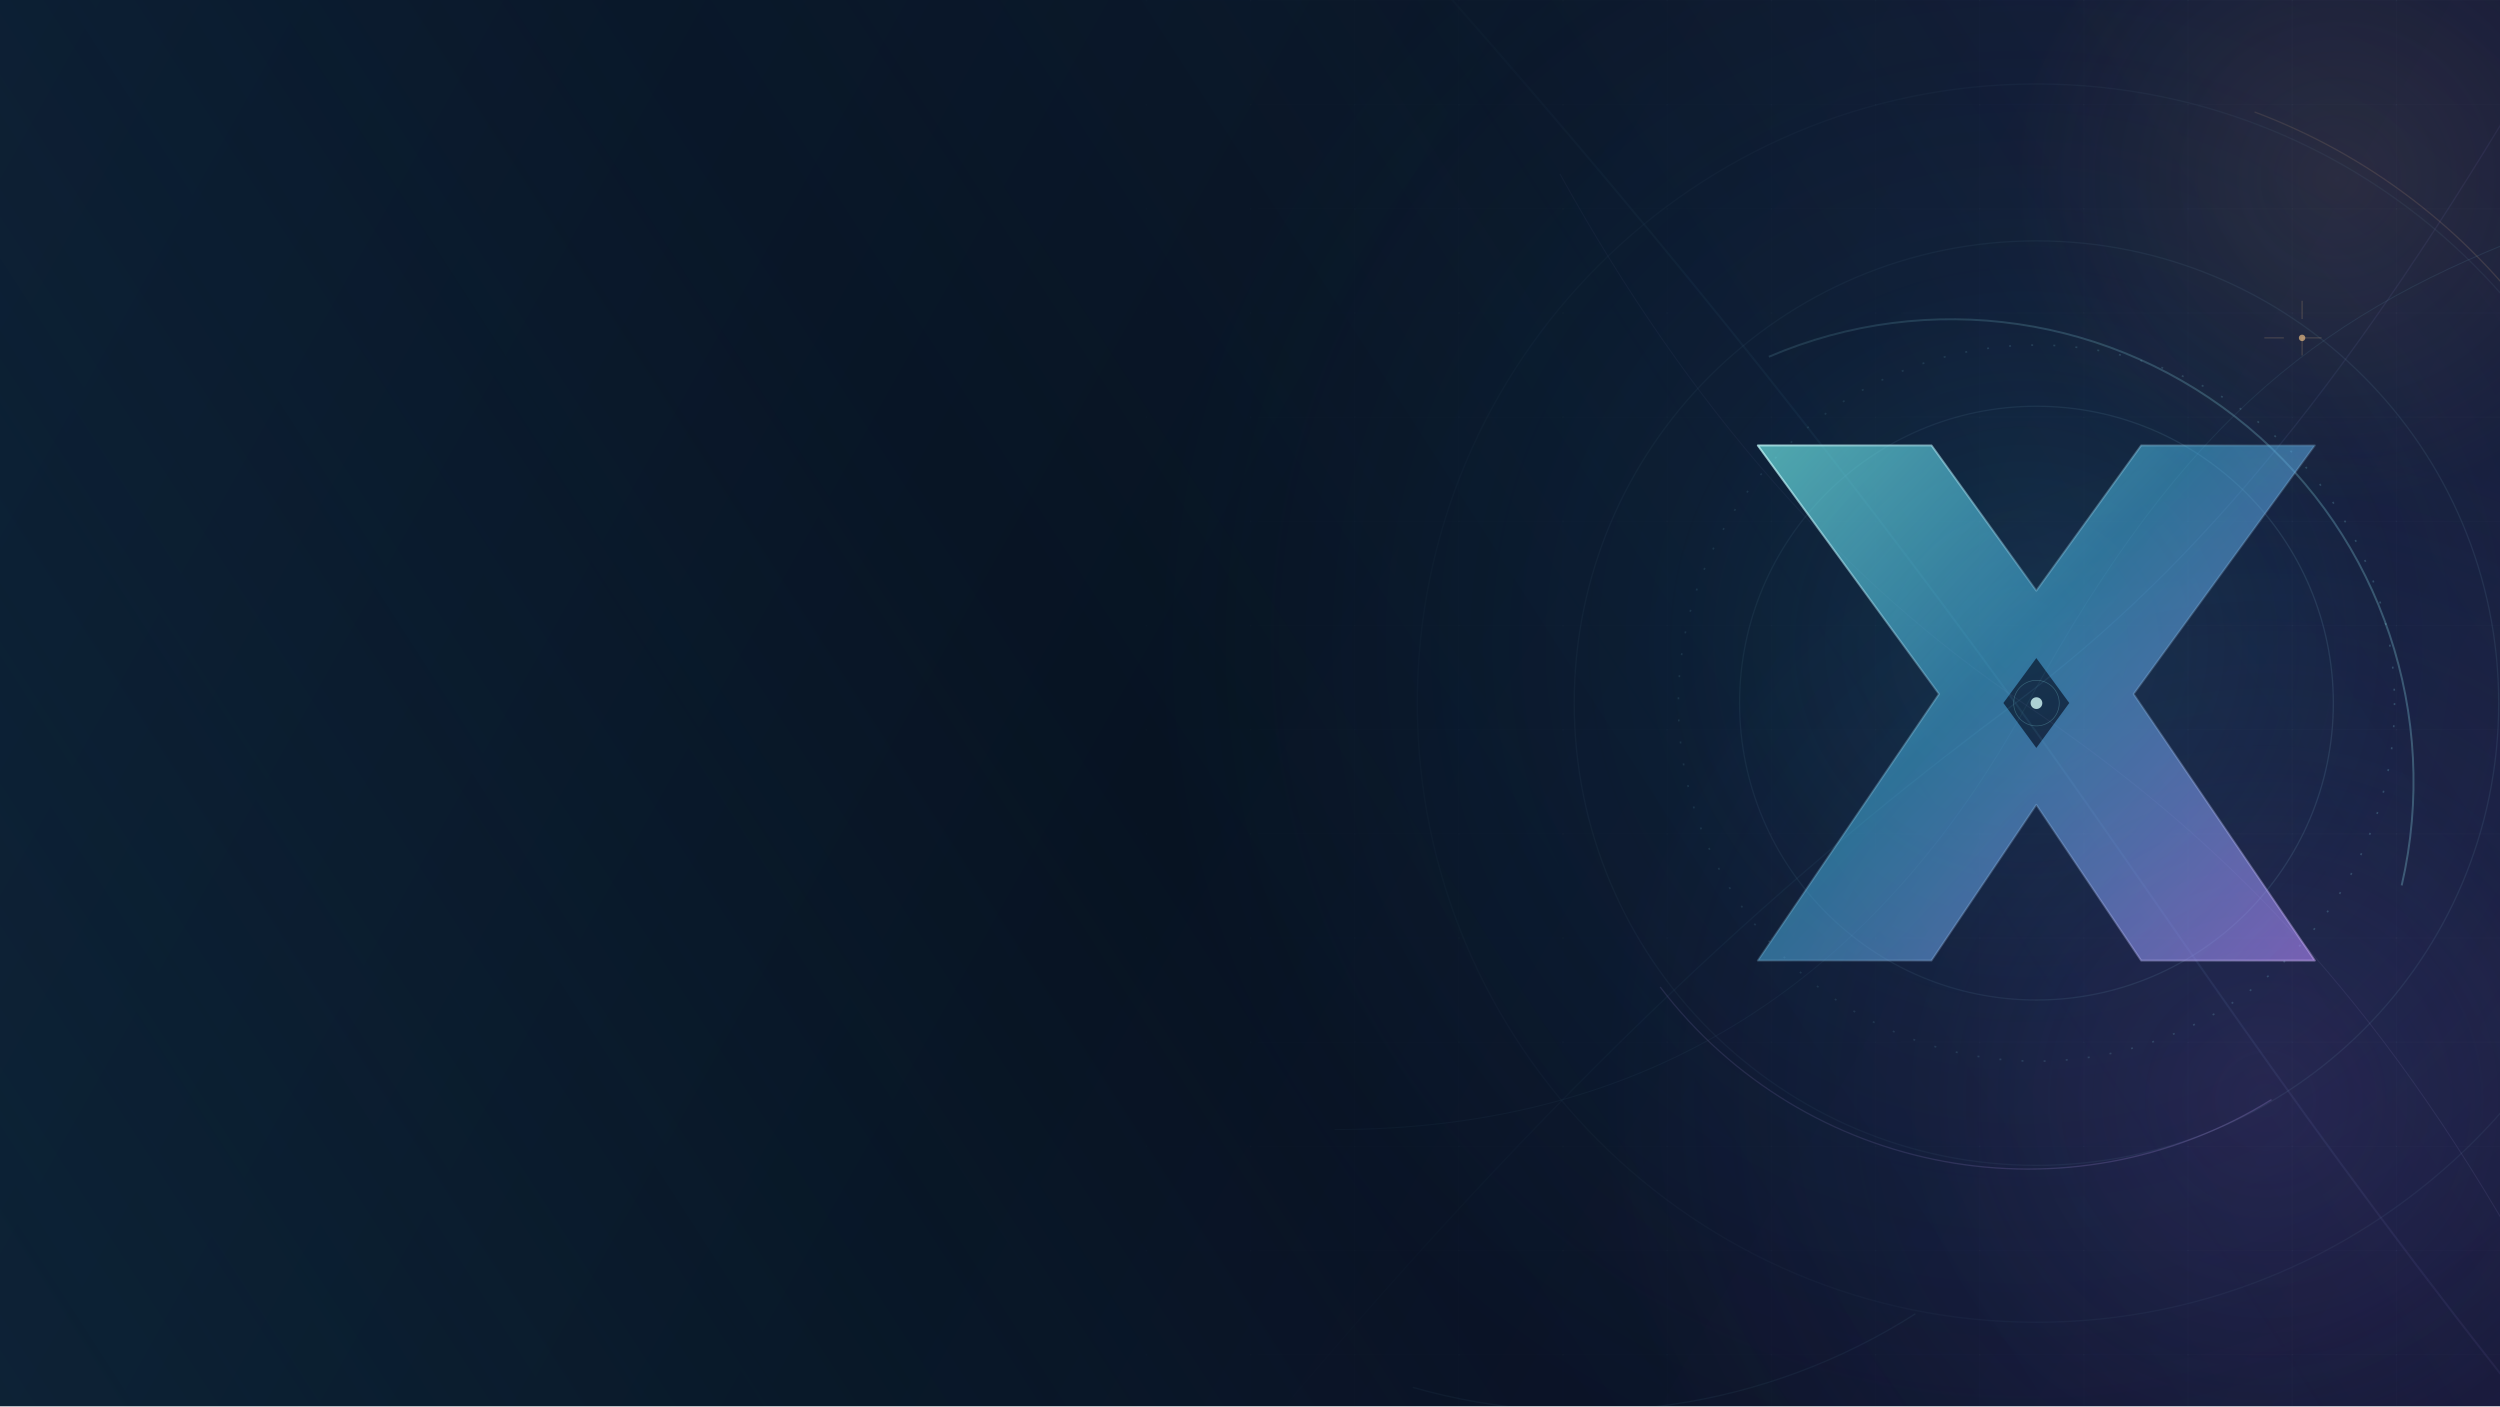
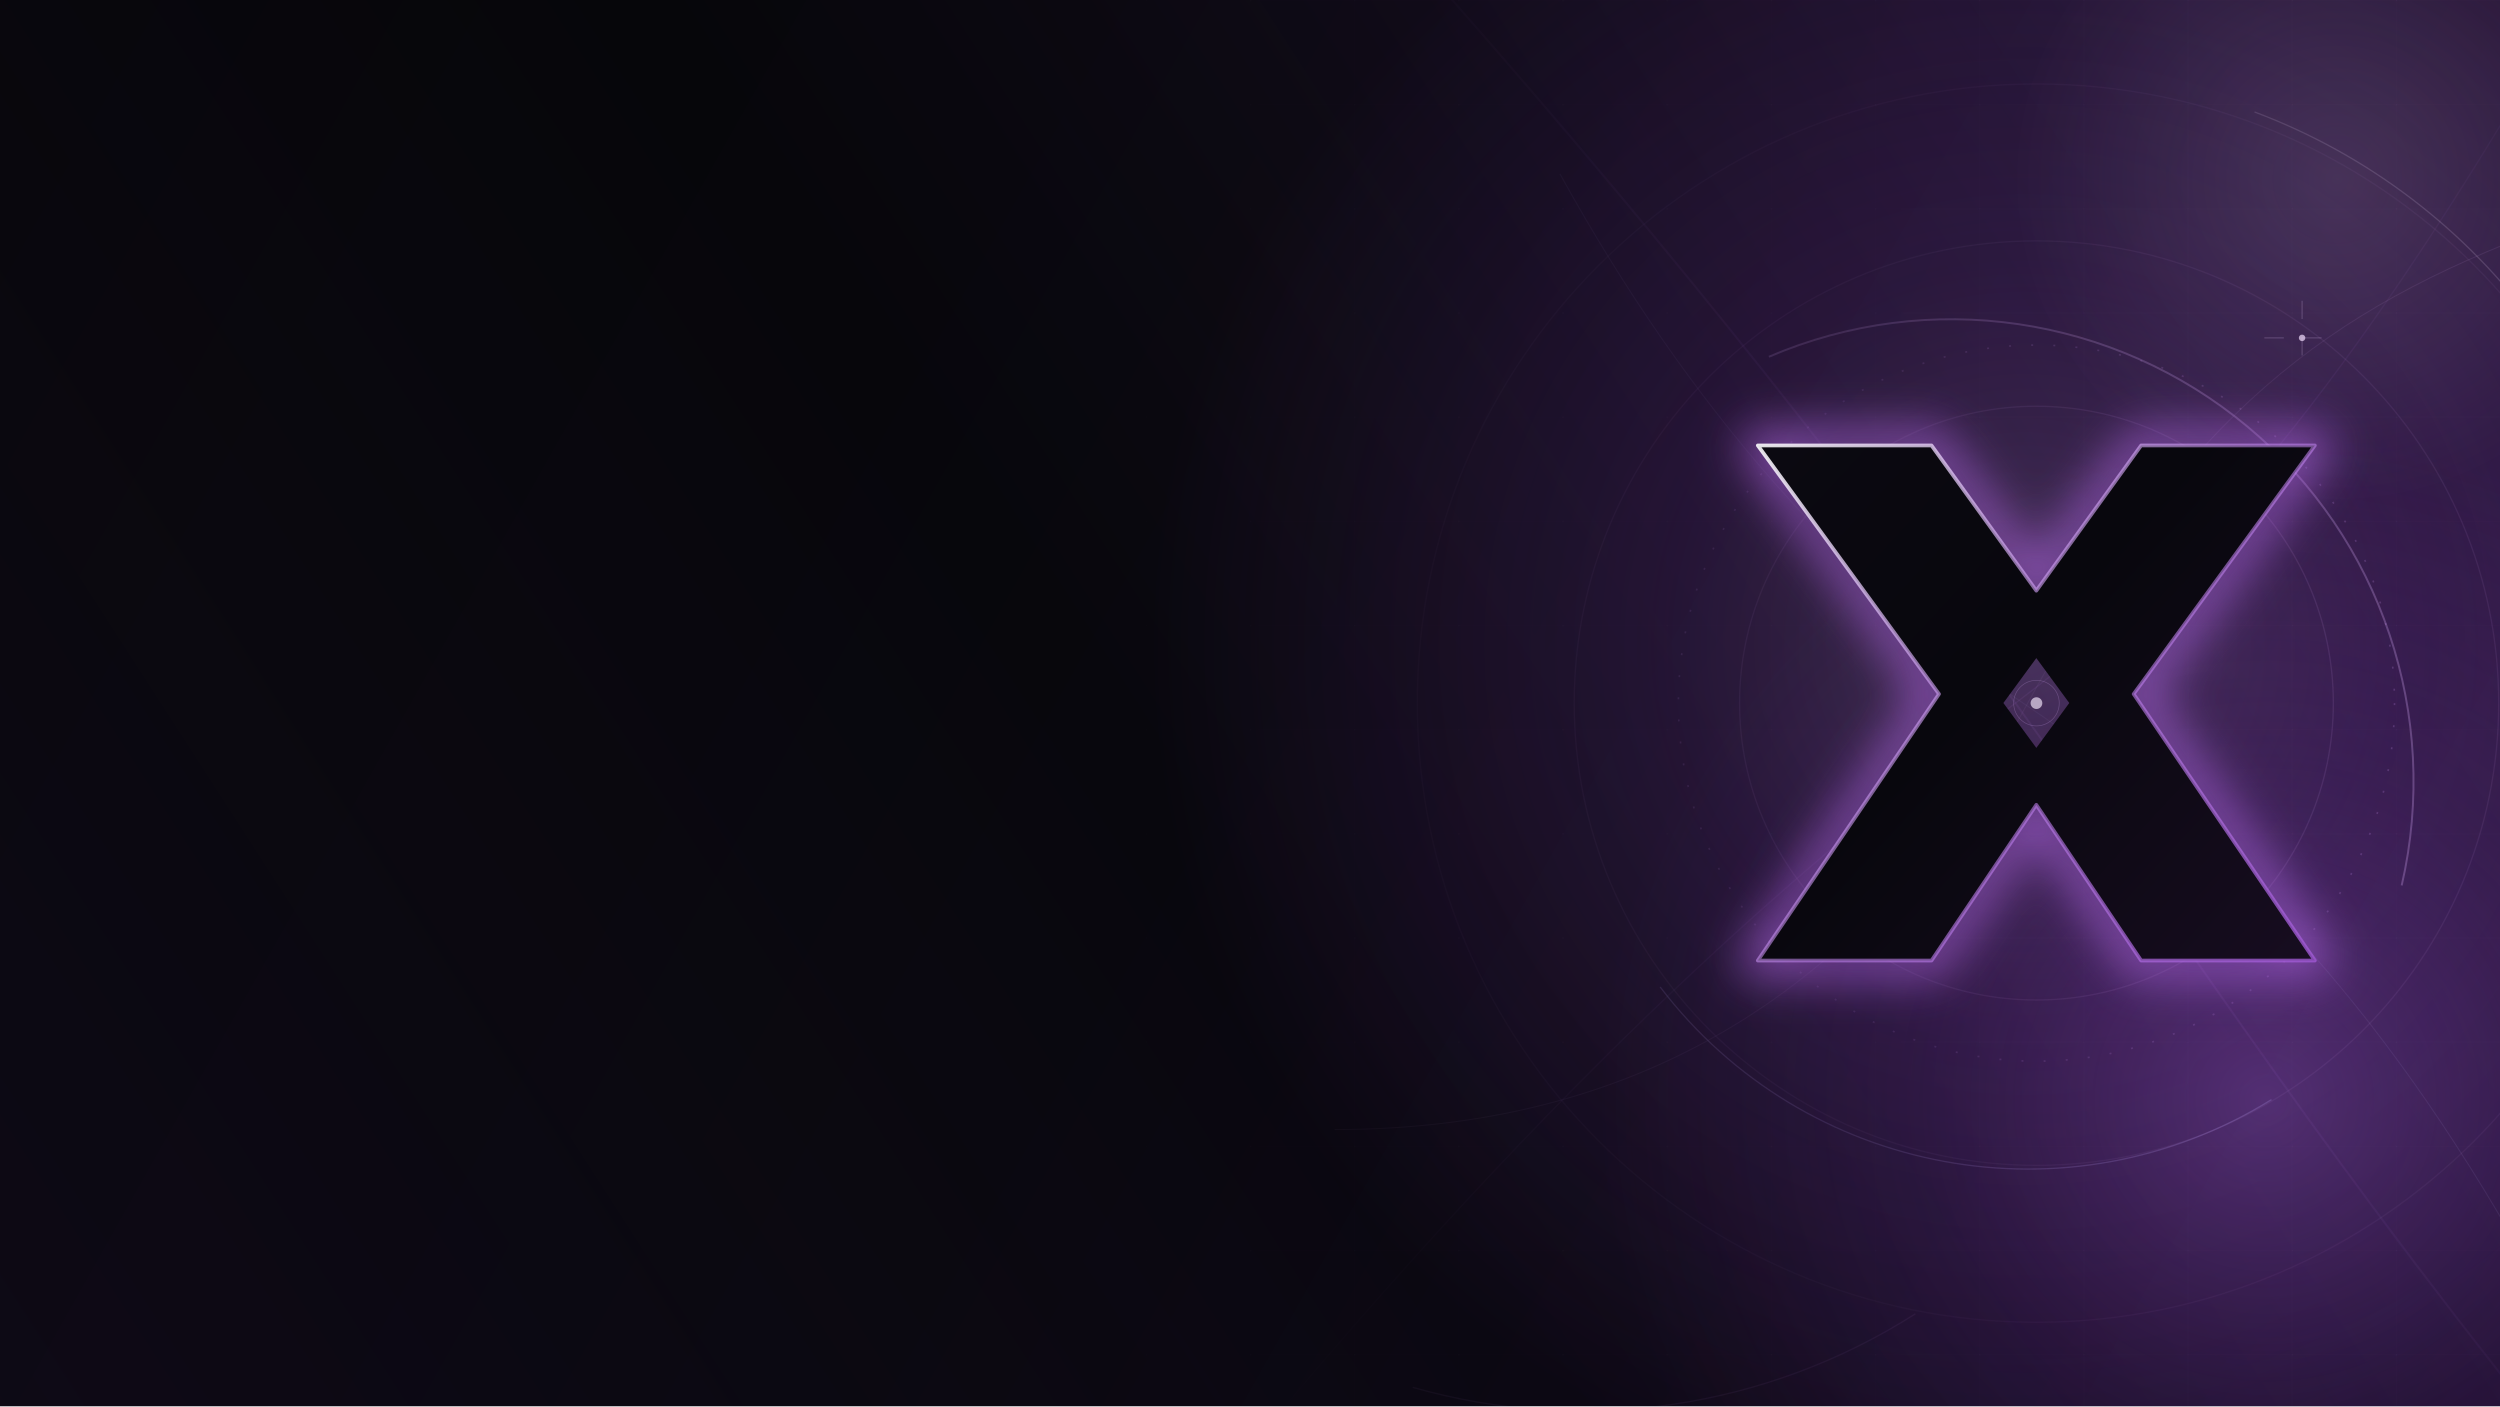
<svg xmlns="http://www.w3.org/2000/svg" width="3840" height="2160" viewBox="0 0 3840 2160" role="img" aria-labelledby="title desc">
  <defs>
    <linearGradient id="night" x1="0" y1="0" x2="3840" y2="2160" gradientUnits="userSpaceOnUse">
-       <stop stop-color="#0B1B2F" />
-       <stop offset=".49" stop-color="#071322" />
-       <stop offset="1" stop-color="#10132D" />
+       <stop stop-color="#050508" />
+       <stop offset=".49" stop-color="#08070D" />
+       <stop offset="1" stop-color="#11091B" />
    </linearGradient>
    <linearGradient id="low-sheen" x1="0" y1="2160" x2="3350" y2="0" gradientUnits="userSpaceOnUse">
-       <stop stop-color="#17415A" stop-opacity=".26" />
-       <stop offset=".5" stop-color="#17415A" stop-opacity="0" />
-       <stop offset="1" stop-color="#514789" stop-opacity=".16" />
+       <stop stop-color="#3D2257" stop-opacity=".14" />
+       <stop offset=".5" stop-color="#3D2257" stop-opacity="0" />
+       <stop offset="1" stop-color="#8E49C7" stop-opacity=".18" />
    </linearGradient>
    <radialGradient id="cyan-atmosphere" cx="3110" cy="990" r="1350" gradientUnits="userSpaceOnUse">
-       <stop stop-color="#1B8AA4" stop-opacity=".23" />
-       <stop offset=".43" stop-color="#145E8D" stop-opacity=".1" />
-       <stop offset="1" stop-color="#145E8D" stop-opacity="0" />
+       <stop stop-color="#D3A4F5" stop-opacity=".24" />
+       <stop offset=".43" stop-color="#8F4AC7" stop-opacity=".15" />
+       <stop offset="1" stop-color="#8F4AC7" stop-opacity="0" />
    </radialGradient>
    <radialGradient id="violet-atmosphere" cx="3480" cy="1690" r="1030" gradientUnits="userSpaceOnUse">
-       <stop stop-color="#7350B3" stop-opacity=".2" />
-       <stop offset=".52" stop-color="#6C50B6" stop-opacity=".07" />
-       <stop offset="1" stop-color="#6C50B6" stop-opacity="0" />
+       <stop stop-color="#B467F2" stop-opacity=".32" />
+       <stop offset=".52" stop-color="#7B3BAF" stop-opacity=".13" />
+       <stop offset="1" stop-color="#7B3BAF" stop-opacity="0" />
    </radialGradient>
    <radialGradient id="amber-atmosphere" cx="3590" cy="275" r="500" gradientUnits="userSpaceOnUse">
-       <stop stop-color="#DEA66A" stop-opacity=".1" />
-       <stop offset="1" stop-color="#DEA66A" stop-opacity="0" />
+       <stop stop-color="#F7E9FF" stop-opacity=".12" />
+       <stop offset="1" stop-color="#F7E9FF" stop-opacity="0" />
    </radialGradient>
    <linearGradient id="signal" x1="70" y1="84" x2="442" y2="428" gradientUnits="userSpaceOnUse">
-       <stop stop-color="#75F2EF" stop-opacity=".65" />
-       <stop offset=".43" stop-color="#49B8E9" stop-opacity=".51" />
-       <stop offset="1" stop-color="#AD85F5" stop-opacity=".61" />
+       <stop stop-color="#0B0911" />
+       <stop offset=".43" stop-color="#08070D" />
+       <stop offset="1" stop-color="#170D20" />
    </linearGradient>
    <linearGradient id="signal-edge" x1="70" y1="84" x2="442" y2="428" gradientUnits="userSpaceOnUse">
-       <stop stop-color="#C9FFFF" stop-opacity=".72" />
-       <stop offset=".5" stop-color="#9DD8F6" stop-opacity=".2" />
-       <stop offset="1" stop-color="#D5B5FF" stop-opacity=".45" />
+       <stop stop-color="#FFFFFF" stop-opacity=".88" />
+       <stop offset=".5" stop-color="#C388F0" stop-opacity=".55" />
+       <stop offset="1" stop-color="#A159D6" stop-opacity=".78" />
    </linearGradient>
    <linearGradient id="flight" x1="1900" y1="1050" x2="3840" y2="1050" gradientUnits="userSpaceOnUse">
-       <stop stop-color="#60B9D4" stop-opacity="0" />
-       <stop offset=".59" stop-color="#60B9D4" stop-opacity=".16" />
-       <stop offset="1" stop-color="#9A83E3" stop-opacity=".08" />
+       <stop stop-color="#BA78ED" stop-opacity="0" />
+       <stop offset=".59" stop-color="#BA78ED" stop-opacity=".14" />
+       <stop offset="1" stop-color="#BA78ED" stop-opacity=".04" />
    </linearGradient>
    <linearGradient id="field-fade" x1="1550" y1="0" x2="3800" y2="0" gradientUnits="userSpaceOnUse">
      <stop stop-color="black" />
      <stop offset=".57" stop-color="white" stop-opacity=".45" />
      <stop offset="1" stop-color="white" />
    </linearGradient>
    <mask id="field-mask">
      <rect width="3840" height="2160" fill="url(#field-fade)" />
    </mask>
    <pattern id="field" width="160" height="160" patternUnits="userSpaceOnUse">
-       <path d="M160 0H0V160" fill="none" stroke="#9CC6DC" stroke-width="1" opacity=".22" />
-       <circle cx="0" cy="0" r="2" fill="#A0C5D8" opacity=".34" />
+       <path d="M160 0H0V160" fill="none" stroke="#BD8DDC" stroke-width="1" opacity=".17" />
+       <circle cx="0" cy="0" r="2" fill="#D6B2EA" opacity=".25" />
    </pattern>
+     <filter id="x-glow" x="-40%" y="-40%" width="180%" height="180%">
+       <feGaussianBlur stdDeviation="15" />
+     </filter>
  </defs>
  <rect width="3840" height="2160" fill="url(#night)" />
  <rect width="3840" height="2160" fill="url(#low-sheen)" />
  <rect width="3840" height="2160" fill="url(#cyan-atmosphere)" />
  <rect width="3840" height="2160" fill="url(#violet-atmosphere)" />
  <rect width="3840" height="2160" fill="url(#amber-atmosphere)" />
  <g mask="url(#field-mask)">
    <rect x="1450" width="2390" height="2160" fill="url(#field)" opacity=".17" />
-     <g fill="none" stroke="#8AC9DE" stroke-width="2">
+     <g fill="none" stroke="#BF8DDA" stroke-width="2">
      <circle cx="3128" cy="1080" r="456" opacity=".15" />
      <circle cx="3128" cy="1080" r="710" opacity=".1" />
      <circle cx="3128" cy="1080" r="951" opacity=".07" />
    </g>
    <path d="M2160-80C2520 325 2802 676 3095 1079c218 301 441 652 806 1107" fill="none" stroke="url(#flight)" stroke-width="3" />
    <path d="M1940 2200c503-602 877-913 1157-1121C3385 864 3619 568 3890 110" fill="none" stroke="url(#flight)" stroke-width="2" />
-     <path d="M2050 1735c487 0 832-232 1064-654 247-451 462-604 795-730" fill="none" stroke="#7BD6E9" stroke-width="1.5" opacity=".1" />
+     <path d="M2050 1735c487 0 832-232 1064-654 247-451 462-604 795-730" fill="none" stroke="#D7A6F3" stroke-width="1.5" opacity=".1" />
    <path d="M2396 267c200 362 438 629 713 814 284 191 521 423 749 818" fill="none" stroke="#B6A6ED" stroke-width="1.5" opacity=".1" />
-     <circle cx="3128" cy="1080" r="550" fill="none" stroke="#89DDEB" stroke-width="2.5" stroke-dasharray="3 31" opacity=".24" />
-     <path d="M2717 548a710 710 0 0 1 972 812" fill="none" stroke="#8CDDE7" stroke-width="3" opacity=".31" />
+     <circle cx="3128" cy="1080" r="550" fill="none" stroke="#C68DEB" stroke-width="2.5" stroke-dasharray="3 31" opacity=".24" />
+     <path d="M2717 548a710 710 0 0 1 972 812" fill="none" stroke="#D5A9F4" stroke-width="3" opacity=".31" />
    <path d="M2550 1516a710 710 0 0 0 939 173" fill="none" stroke="#B497EC" stroke-width="2" opacity=".29" />
-     <path d="M3463 172a951 951 0 0 1 615 841" fill="none" stroke="#DDAE82" stroke-width="2" opacity=".16" />
-     <path d="M2170 2131a951 951 0 0 0 772-113" fill="none" stroke="#70BDD3" stroke-width="2" opacity=".14" />
+     <path d="M3463 172a951 951 0 0 1 615 841" fill="none" stroke="#F4DEFF" stroke-width="2" opacity=".16" />
+     <path d="M2170 2131a951 951 0 0 0 772-113" fill="none" stroke="#B57BD8" stroke-width="2" opacity=".14" />
  </g>
  <g transform="translate(2539 491) scale(2.3)">
+     <path fill="none" stroke="#B96AF0" stroke-width="24" stroke-linejoin="round" opacity=".58" filter="url(#x-glow)" d="M70 84h116l70 97 70-97h116L321 250l121 178H326l-70-104-70 104H70l121-178L70 84Z" />
    <path fill="url(#signal)" fill-rule="evenodd" d="M70 84h116l70 97 70-97h116L321 250l121 178H326l-70-104-70 104H70l121-178L70 84Zm186 142-22 30 22 30 22-30-22-30Z" />
-     <path fill="none" stroke="url(#signal-edge)" stroke-width="1.3" stroke-linejoin="round" d="M70 84h116l70 97 70-97h116L321 250l121 178H326l-70-104-70 104H70l121-178L70 84Z" />
+     <path fill="none" stroke="url(#signal-edge)" stroke-width="2.5" stroke-linejoin="round" d="M70 84h116l70 97 70-97h116L321 250l121 178H326l-70-104-70 104H70l121-178L70 84Z" />
  </g>
-   <circle cx="3128" cy="1080" r="9" fill="#D6FDFA" opacity=".78" />
-   <circle cx="3128" cy="1080" r="35" fill="none" stroke="#8DE5E8" opacity=".28" />
-   <circle cx="3536" cy="519" r="5" fill="#E9BD82" opacity=".69" />
-   <path d="M3508 519h-30m58 0h30m-30-29v-28m0 56v28" stroke="#E9BD82" stroke-width="1.5" opacity=".24" />
+   <circle cx="3128" cy="1080" r="9" fill="#F8EDFF" opacity=".64" />
+   <circle cx="3128" cy="1080" r="35" fill="none" stroke="#D6A8F5" opacity=".26" />
+   <circle cx="3536" cy="519" r="5" fill="#F4DFFF" opacity=".69" />
+   <path d="M3508 519h-30m58 0h30m-30-29v-28m0 56v28" stroke="#E9C9FC" stroke-width="1.5" opacity=".24" />
</svg>
